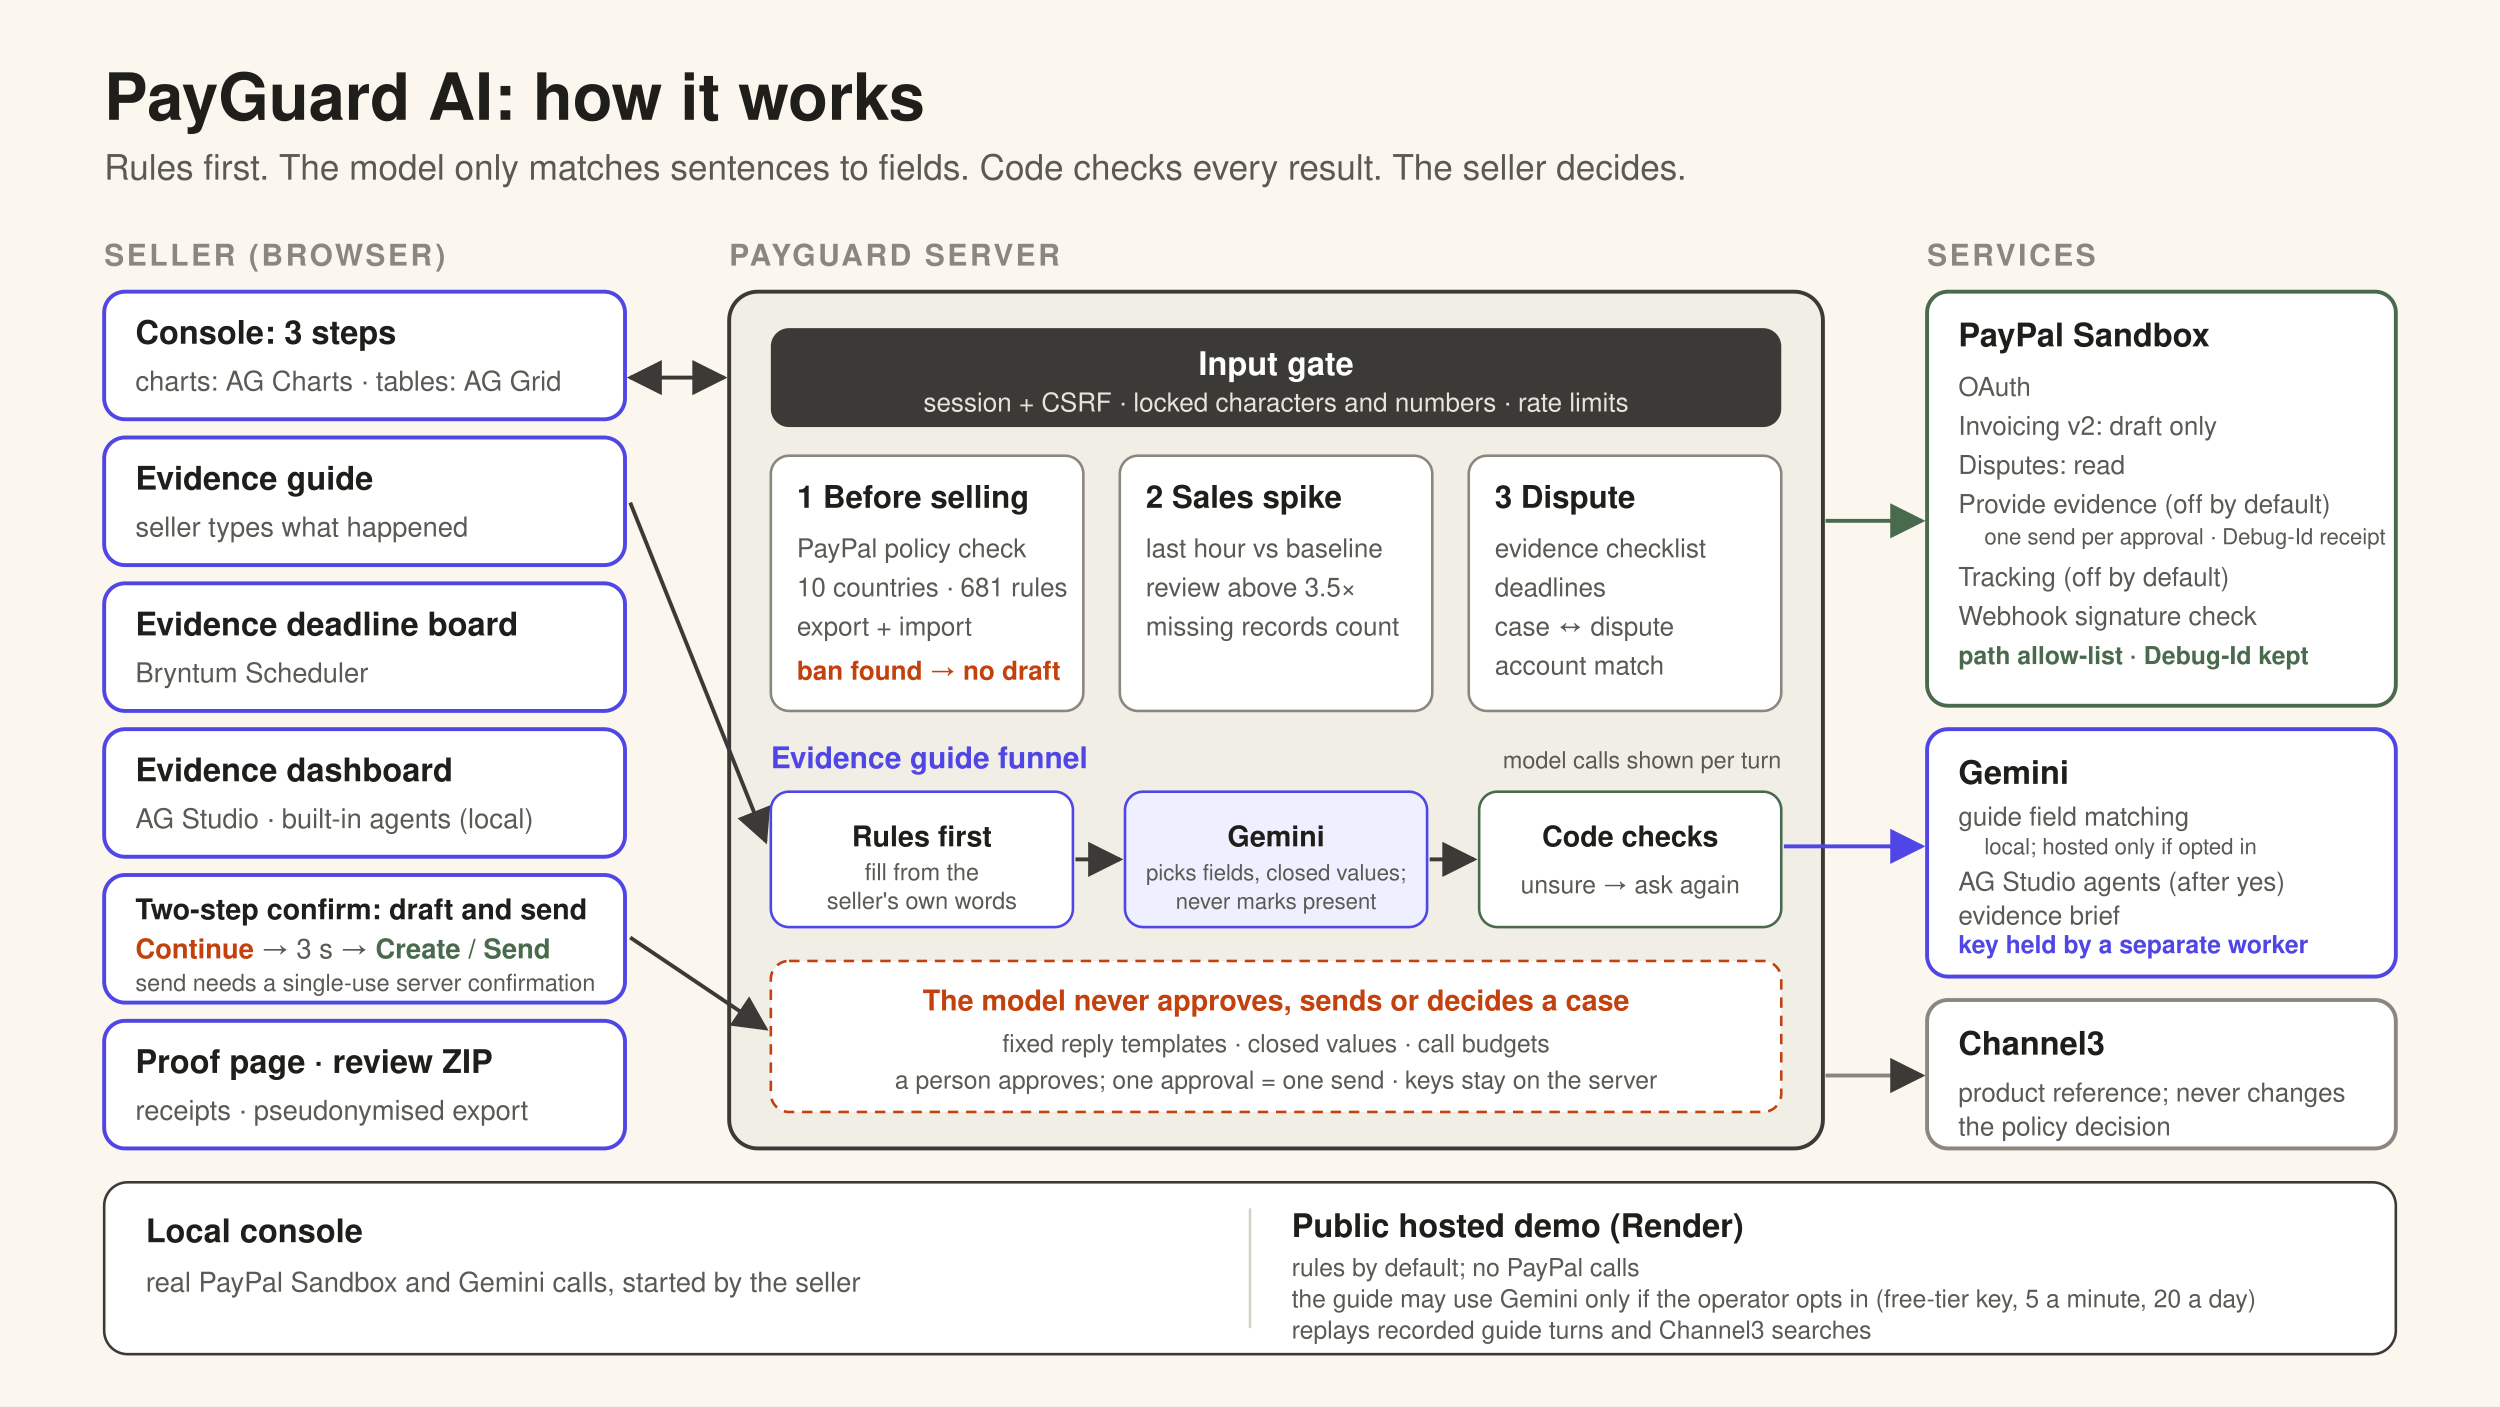
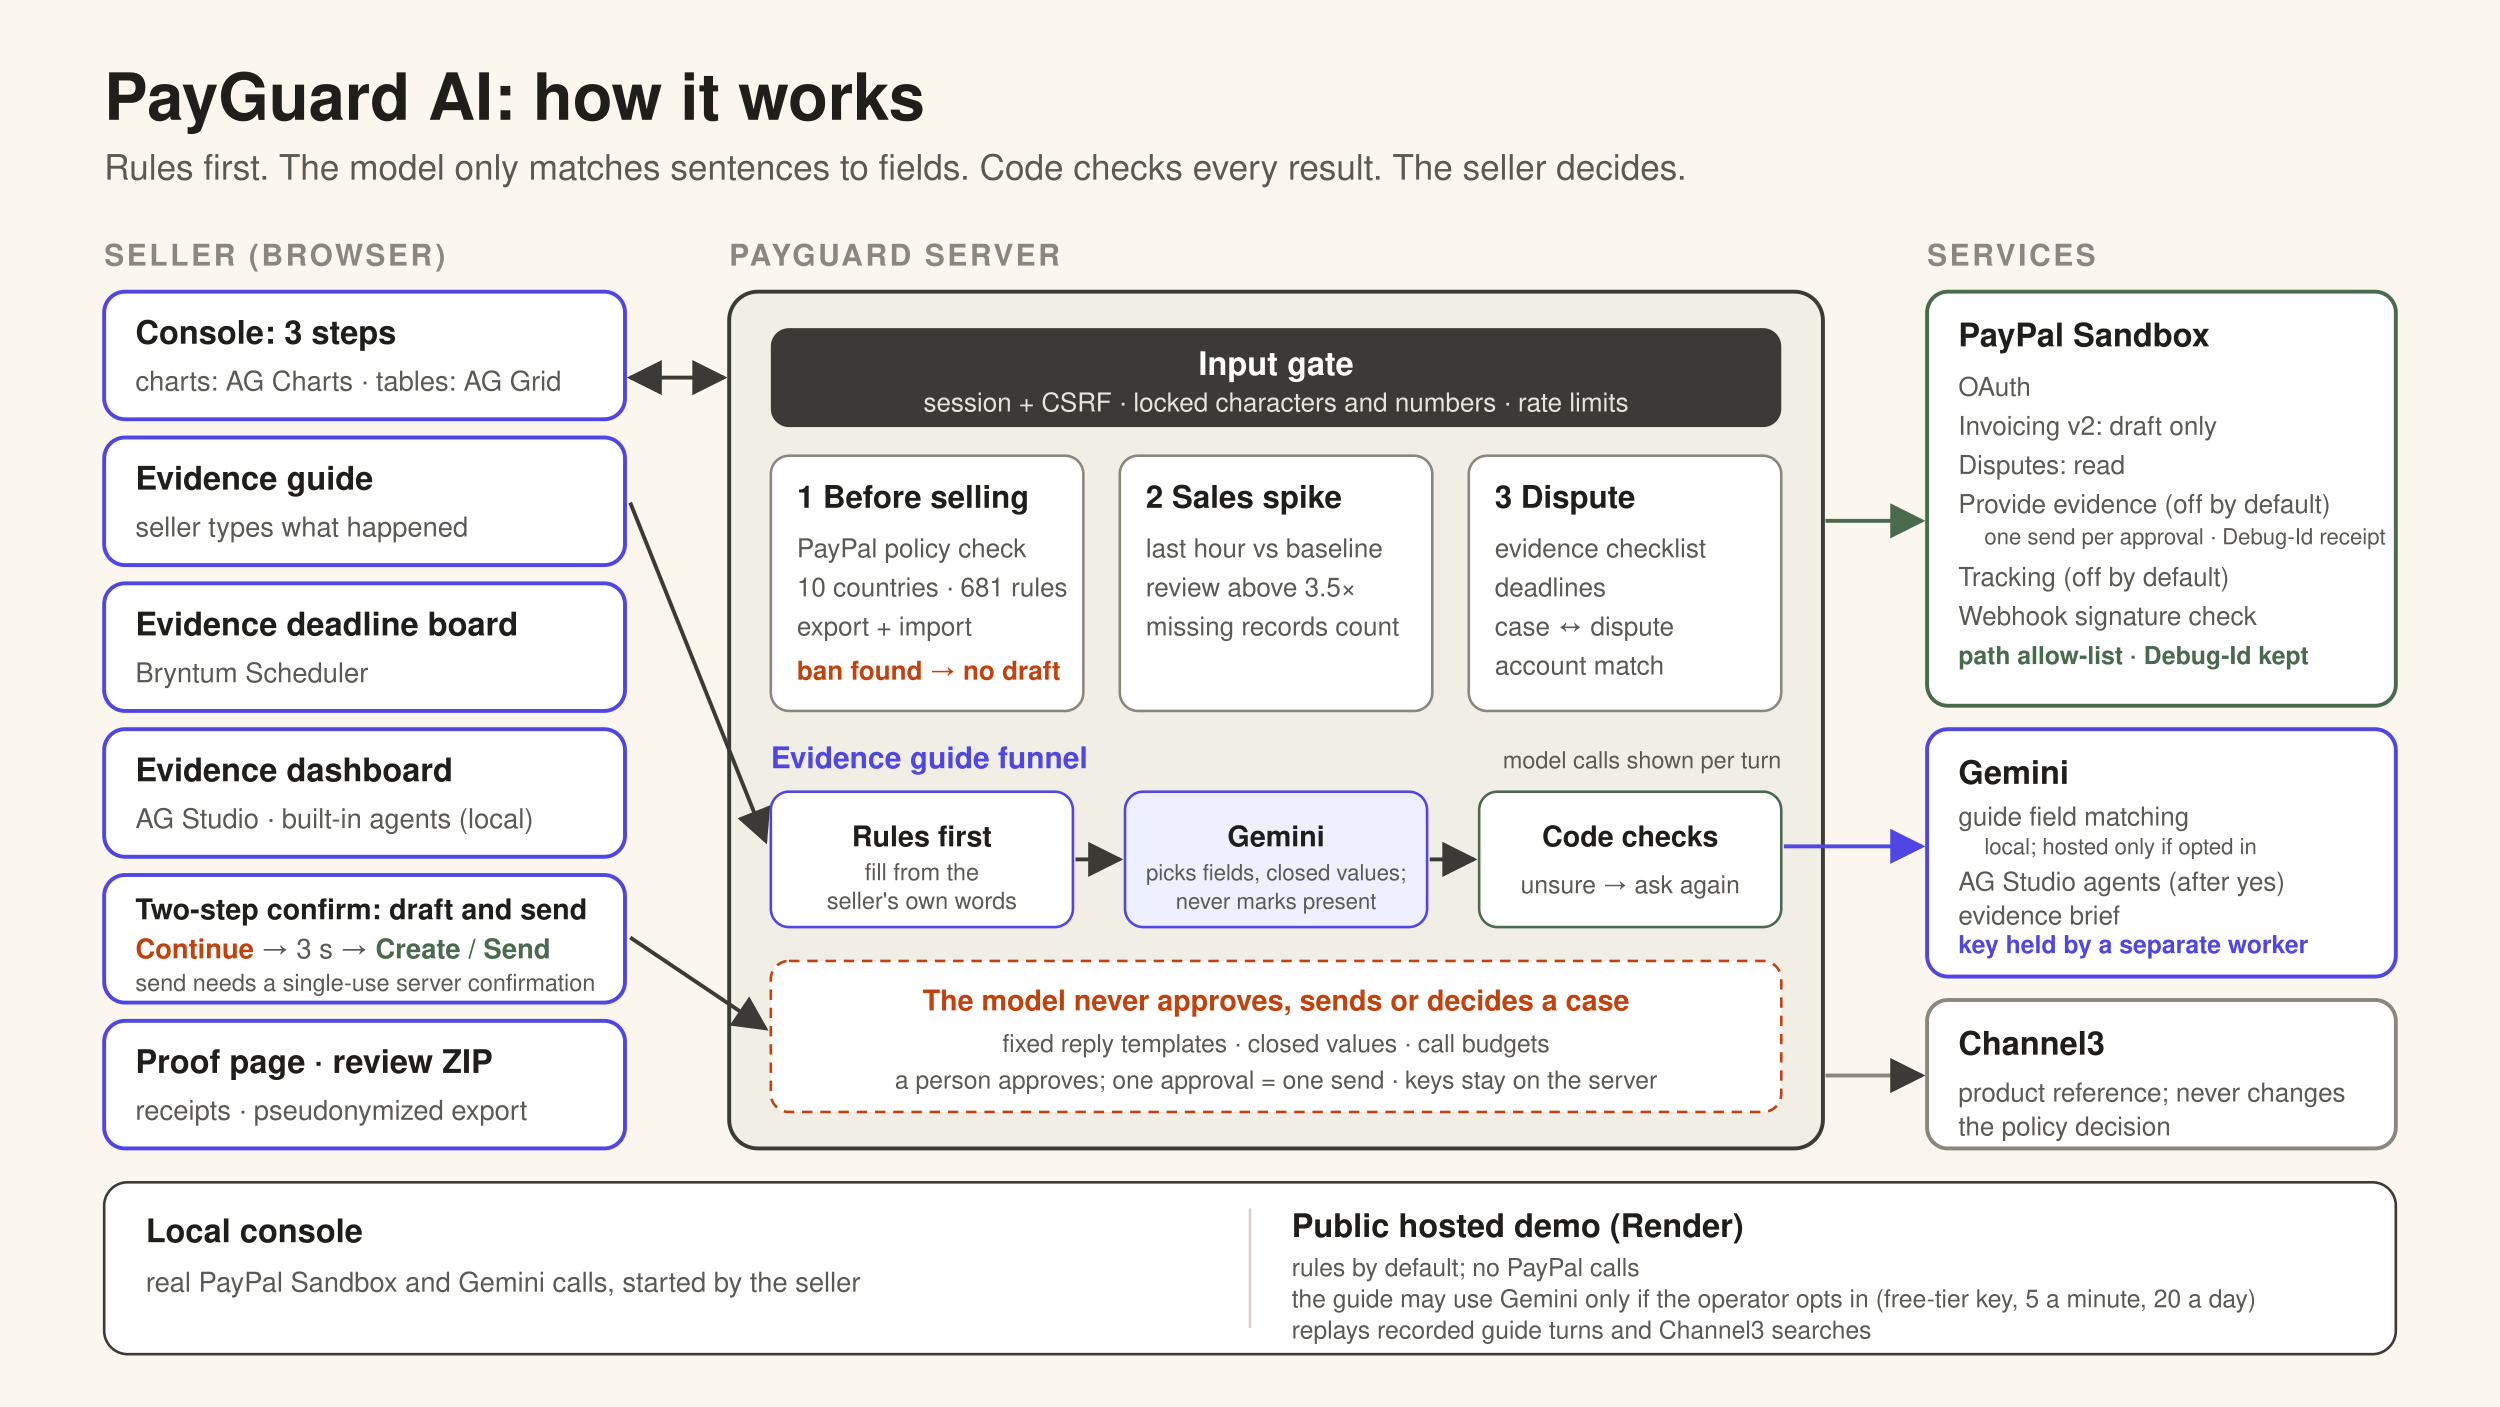
<svg xmlns="http://www.w3.org/2000/svg" width="1920" height="1080" viewBox="0 0 1920 1080" font-family="Helvetica, Arial, sans-serif">
  <defs>
    <marker id="arr" viewBox="0 0 10 10" refX="9" refY="5" markerWidth="9" markerHeight="9" orient="auto-start-reverse">
      <path d="M0,0 L10,5 L0,10 z" fill="#3b3a36" />
    </marker>
    <marker id="arrG" viewBox="0 0 10 10" refX="9" refY="5" markerWidth="9" markerHeight="9" orient="auto-start-reverse">
      <path d="M0,0 L10,5 L0,10 z" fill="#4a6a4e" />
    </marker>
    <marker id="arrI" viewBox="0 0 10 10" refX="9" refY="5" markerWidth="9" markerHeight="9" orient="auto-start-reverse">
      <path d="M0,0 L10,5 L0,10 z" fill="#4f46e5" />
    </marker>
  </defs>
  <rect width="1920" height="1080" fill="#fbf7ef" />
  <text x="80" y="92" font-size="50" font-weight="700" fill="#1f1e1b">PayGuard AI: how it works</text>
  <text x="80" y="138" font-size="27" fill="#5b5953">Rules first. The model only matches sentences to fields. Code checks every result. The seller decides.</text>
  <text x="80" y="204" font-size="23" font-weight="700" fill="#8a877f" letter-spacing="2">SELLER (BROWSER)</text>
  <text x="560" y="204" font-size="23" font-weight="700" fill="#8a877f" letter-spacing="2">PAYGUARD SERVER</text>
  <text x="1480" y="204" font-size="23" font-weight="700" fill="#8a877f" letter-spacing="2">SERVICES</text>
  <g font-size="25" fill="#1f1e1b">
    <rect x="80" y="224" width="400" height="98" rx="16" fill="#ffffff" stroke="#4f46e5" stroke-width="3" />
    <text x="104" y="264" font-weight="700">Console: 3 steps</text>
    <text x="104" y="300" font-size="21" fill="#5b5953">charts: AG Charts · tables: AG Grid</text>
    <rect x="80" y="336" width="400" height="98" rx="16" fill="#ffffff" stroke="#4f46e5" stroke-width="3" />
    <text x="104" y="376" font-weight="700">Evidence guide</text>
    <text x="104" y="412" font-size="21" fill="#5b5953">seller types what happened</text>
    <rect x="80" y="448" width="400" height="98" rx="16" fill="#ffffff" stroke="#4f46e5" stroke-width="3" />
    <text x="104" y="488" font-weight="700">Evidence deadline board</text>
    <text x="104" y="524" font-size="21" fill="#5b5953">Bryntum Scheduler</text>
    <rect x="80" y="560" width="400" height="98" rx="16" fill="#ffffff" stroke="#4f46e5" stroke-width="3" />
    <text x="104" y="600" font-weight="700">Evidence dashboard</text>
    <text x="104" y="636" font-size="21" fill="#5b5953">AG Studio · built-in agents (local)</text>
    <rect x="80" y="672" width="400" height="98" rx="16" fill="#ffffff" stroke="#4f46e5" stroke-width="3" />
    <text x="104" y="706" font-size="22" font-weight="700">Two-step confirm: draft and send</text>
    <text x="104" y="736" font-size="21" fill="#5b5953">
      <tspan fill="#c2410c" font-weight="700">Continue</tspan> → 3 s → <tspan fill="#4a6a4e" font-weight="700">Create / Send</tspan>
    </text>
    <text x="104" y="761" font-size="18" fill="#5b5953">send needs a single-use server confirmation</text>
    <rect x="80" y="784" width="400" height="98" rx="16" fill="#ffffff" stroke="#4f46e5" stroke-width="3" />
    <text x="104" y="824" font-weight="700">Proof page · review ZIP</text>
-     <text x="104" y="860" font-size="21" fill="#5b5953">receipts · pseudonymised export</text>
+     <text x="104" y="860" font-size="21" fill="#5b5953">receipts · pseudonymized export</text>
  </g>
  <rect x="560" y="224" width="840" height="658" rx="22" fill="#f1eee6" stroke="#3b3a36" stroke-width="3" />
  <rect x="592" y="252" width="776" height="76" rx="14" fill="#3b3a36" />
  <text x="980" y="288" font-size="25" font-weight="700" fill="#ffffff" text-anchor="middle">Input gate</text>
  <text x="980" y="316" font-size="20" fill="#e7e4dc" text-anchor="middle">session + CSRF · locked characters and numbers · rate limits</text>
  <g font-size="24" fill="#1f1e1b">
    <rect x="592" y="350" width="240" height="196" rx="14" fill="#ffffff" stroke="#8a877f" stroke-width="2" />
    <text x="612" y="390" font-weight="700">1 Before selling</text>
    <text x="612" y="428" font-size="20" fill="#5b5953">PayPal policy check</text>
    <text x="612" y="458" font-size="20" fill="#5b5953">10 countries · 681 rules</text>
    <text x="612" y="488" font-size="20" fill="#5b5953">export + import</text>
    <text x="612" y="522" font-size="20" fill="#c2410c" font-weight="700">ban found → no draft</text>
    <rect x="860" y="350" width="240" height="196" rx="14" fill="#ffffff" stroke="#8a877f" stroke-width="2" />
    <text x="880" y="390" font-weight="700">2 Sales spike</text>
    <text x="880" y="428" font-size="20" fill="#5b5953">last hour vs baseline</text>
    <text x="880" y="458" font-size="20" fill="#5b5953">review above 3.5×</text>
    <text x="880" y="488" font-size="20" fill="#5b5953">missing records count</text>
    <rect x="1128" y="350" width="240" height="196" rx="14" fill="#ffffff" stroke="#8a877f" stroke-width="2" />
    <text x="1148" y="390" font-weight="700">3 Dispute</text>
    <text x="1148" y="428" font-size="20" fill="#5b5953">evidence checklist</text>
    <text x="1148" y="458" font-size="20" fill="#5b5953">deadlines</text>
    <text x="1148" y="488" font-size="20" fill="#5b5953">case ↔ dispute</text>
    <text x="1148" y="518" font-size="20" fill="#5b5953">account match</text>
  </g>
  <text x="592" y="590" font-size="23" font-weight="700" fill="#4f46e5">Evidence guide funnel</text>
  <text x="1368" y="590" font-size="18" fill="#5b5953" text-anchor="end">model calls shown per turn</text>
  <g font-size="22" fill="#1f1e1b">
    <rect x="592" y="608" width="232" height="104" rx="14" fill="#ffffff" stroke="#4f46e5" stroke-width="2" />
    <text x="708" y="650" font-weight="700" text-anchor="middle">Rules first</text>
    <text x="708" y="676" font-size="18" fill="#5b5953" text-anchor="middle">fill from the</text>
    <text x="708" y="698" font-size="18" fill="#5b5953" text-anchor="middle">seller's own words</text>
    <rect x="864" y="608" width="232" height="104" rx="14" fill="#eef0ff" stroke="#4f46e5" stroke-width="2" />
    <text x="980" y="650" font-weight="700" text-anchor="middle">Gemini</text>
    <text x="980" y="676" font-size="17" fill="#5b5953" text-anchor="middle">picks fields, closed values;</text>
    <text x="980" y="698" font-size="17" fill="#5b5953" text-anchor="middle">never marks present</text>
    <rect x="1136" y="608" width="232" height="104" rx="14" fill="#ffffff" stroke="#4a6a4e" stroke-width="2" />
    <text x="1252" y="650" font-weight="700" text-anchor="middle">Code checks</text>
    <text x="1252" y="686" font-size="19" fill="#5b5953" text-anchor="middle">unsure → ask again</text>
  </g>
  <line x1="826" y1="660" x2="860" y2="660" stroke="#3b3a36" stroke-width="3" marker-end="url(#arr)" />
  <line x1="1098" y1="660" x2="1132" y2="660" stroke="#3b3a36" stroke-width="3" marker-end="url(#arr)" />
  <rect x="592" y="738" width="776" height="116" rx="14" fill="#ffffff" stroke="#c2410c" stroke-width="2" stroke-dasharray="8 6" />
  <text x="980" y="776" font-size="22" font-weight="700" fill="#c2410c" text-anchor="middle">The model never approves, sends or decides a case</text>
  <text x="980" y="808" font-size="19" fill="#5b5953" text-anchor="middle">fixed reply templates · closed values · call budgets</text>
  <text x="980" y="836" font-size="19" fill="#5b5953" text-anchor="middle">a person approves; one approval = one send · keys stay on the server</text>
  <g font-size="25" fill="#1f1e1b">
    <rect x="1480" y="224" width="360" height="318" rx="16" fill="#ffffff" stroke="#4a6a4e" stroke-width="3" />
    <text x="1504" y="266" font-weight="700">PayPal Sandbox</text>
    <text x="1504" y="304" font-size="20" fill="#5b5953">OAuth</text>
    <text x="1504" y="334" font-size="20" fill="#5b5953">Invoicing v2: draft only</text>
    <text x="1504" y="364" font-size="20" fill="#5b5953">Disputes: read</text>
    <text x="1504" y="394" font-size="20" fill="#5b5953">Provide evidence (off by default)</text>
    <text x="1524" y="418" font-size="17" fill="#5b5953">one send per approval · Debug-Id receipt</text>
    <text x="1504" y="450" font-size="20" fill="#5b5953">Tracking (off by default)</text>
    <text x="1504" y="480" font-size="20" fill="#5b5953">Webhook signature check</text>
    <text x="1504" y="510" font-size="19" fill="#4a6a4e" font-weight="700">path allow-list · Debug-Id kept</text>
    <rect x="1480" y="560" width="360" height="190" rx="16" fill="#ffffff" stroke="#4f46e5" stroke-width="3" />
    <text x="1504" y="602" font-weight="700">Gemini</text>
    <text x="1504" y="634" font-size="20" fill="#5b5953">guide field matching</text>
    <text x="1524" y="656" font-size="17" fill="#5b5953">local; hosted only if opted in</text>
    <text x="1504" y="684" font-size="20" fill="#5b5953">AG Studio agents (after yes)</text>
    <text x="1504" y="710" font-size="20" fill="#5b5953">evidence brief</text>
    <text x="1504" y="732" font-size="19" fill="#4f46e5" font-weight="700">key held by a separate worker</text>
    <rect x="1480" y="768" width="360" height="114" rx="16" fill="#ffffff" stroke="#8a877f" stroke-width="3" />
    <text x="1504" y="810" font-weight="700">Channel3</text>
    <text x="1504" y="846" font-size="20" fill="#5b5953">product reference; never changes</text>
    <text x="1504" y="872" font-size="20" fill="#5b5953">the policy decision</text>
  </g>
  <line x1="484" y1="290" x2="556" y2="290" stroke="#3b3a36" stroke-width="3" marker-end="url(#arr)" marker-start="url(#arr)" />
  <line x1="484" y1="386" x2="588" y2="646" stroke="#3b3a36" stroke-width="3" marker-end="url(#arr)" />
  <line x1="484" y1="720" x2="588" y2="790" stroke="#3b3a36" stroke-width="3" marker-end="url(#arr)" />
  <line x1="1402" y1="400" x2="1476" y2="400" stroke="#4a6a4e" stroke-width="3" marker-end="url(#arrG)" />
  <line x1="1370" y1="650" x2="1476" y2="650" stroke="#4f46e5" stroke-width="3" marker-end="url(#arrI)" />
  <line x1="1402" y1="826" x2="1476" y2="826" stroke="#8a877f" stroke-width="3" marker-end="url(#arr)" />
  <rect x="80" y="908" width="1760" height="132" rx="18" fill="#ffffff" stroke="#3b3a36" stroke-width="2" />
  <text x="112" y="954" font-size="25" font-weight="700" fill="#1f1e1b">Local console</text>
  <text x="112" y="992" font-size="21" fill="#5b5953">real PayPal Sandbox and Gemini calls, started by the seller</text>
  <line x1="960" y1="928" x2="960" y2="1020" stroke="#d6d2c8" stroke-width="2" />
  <text x="992" y="950" font-size="25" font-weight="700" fill="#1f1e1b">Public hosted demo (Render)</text>
  <text x="992" y="980" font-size="19" fill="#5b5953">rules by default; no PayPal calls</text>
  <text x="992" y="1004" font-size="19" fill="#5b5953">the guide may use Gemini only if the operator opts in (free-tier key, 5 a minute, 20 a day)</text>
  <text x="992" y="1028" font-size="19" fill="#5b5953">replays recorded guide turns and Channel3 searches</text>
</svg>
